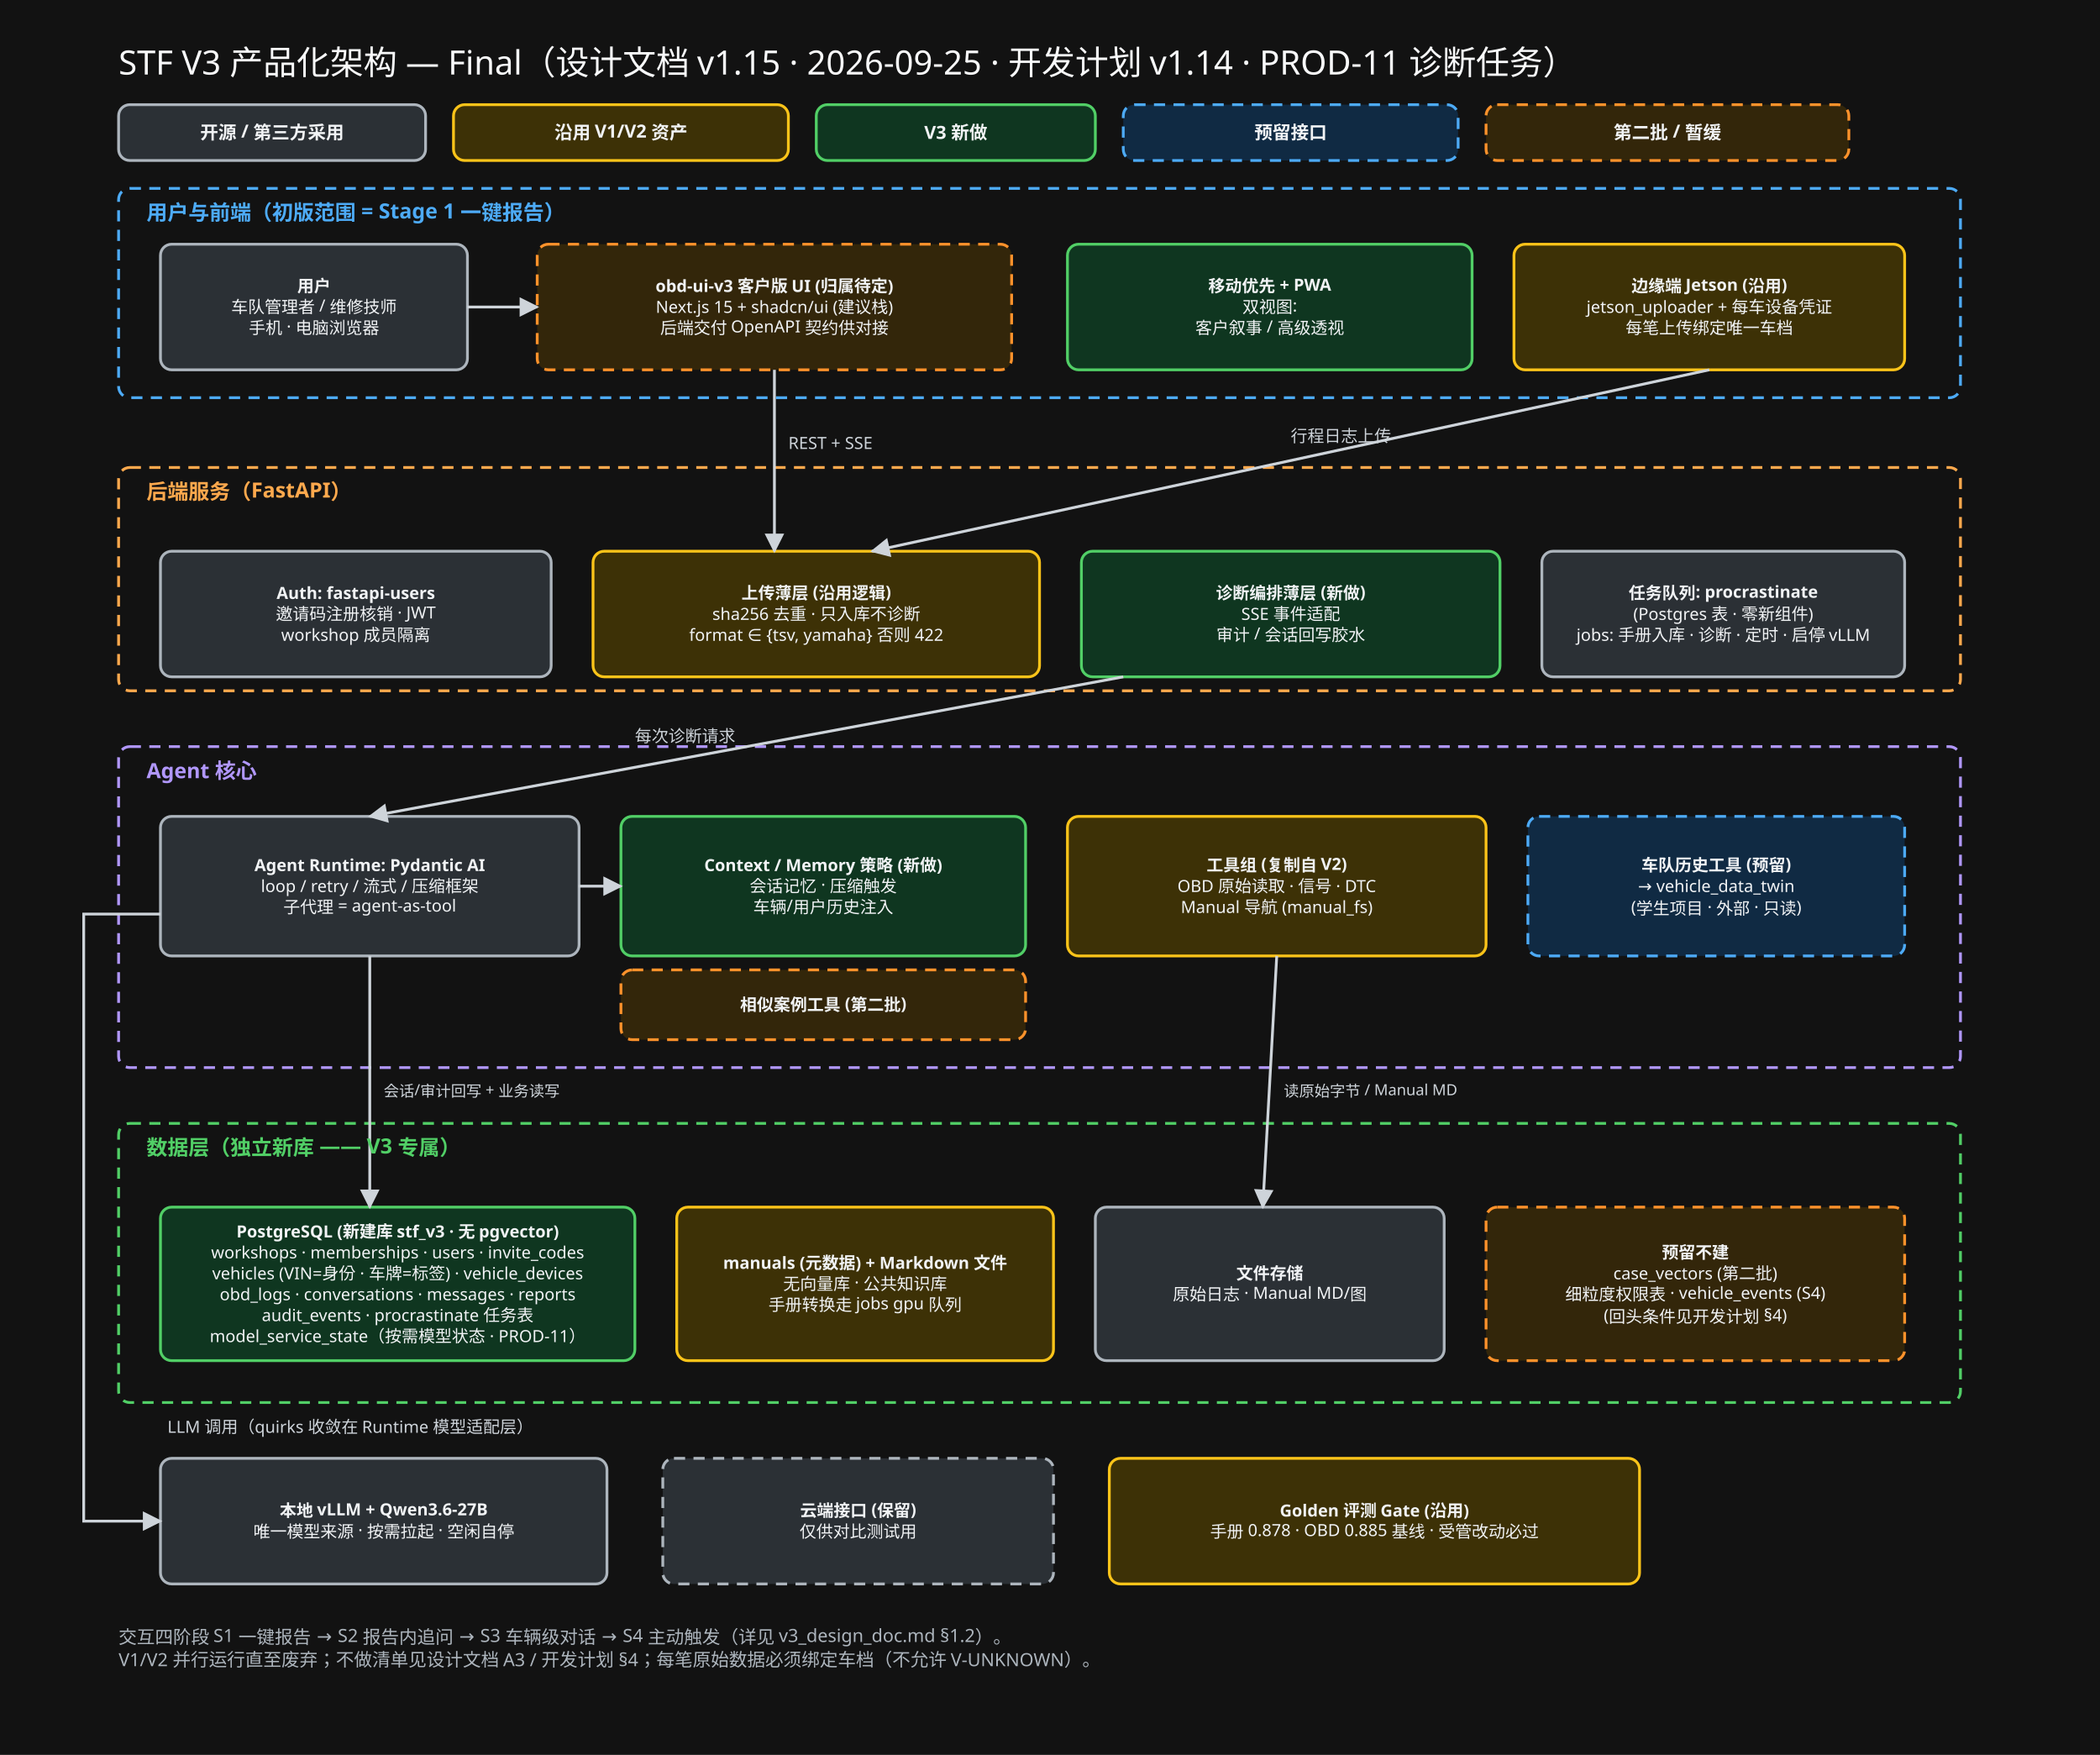
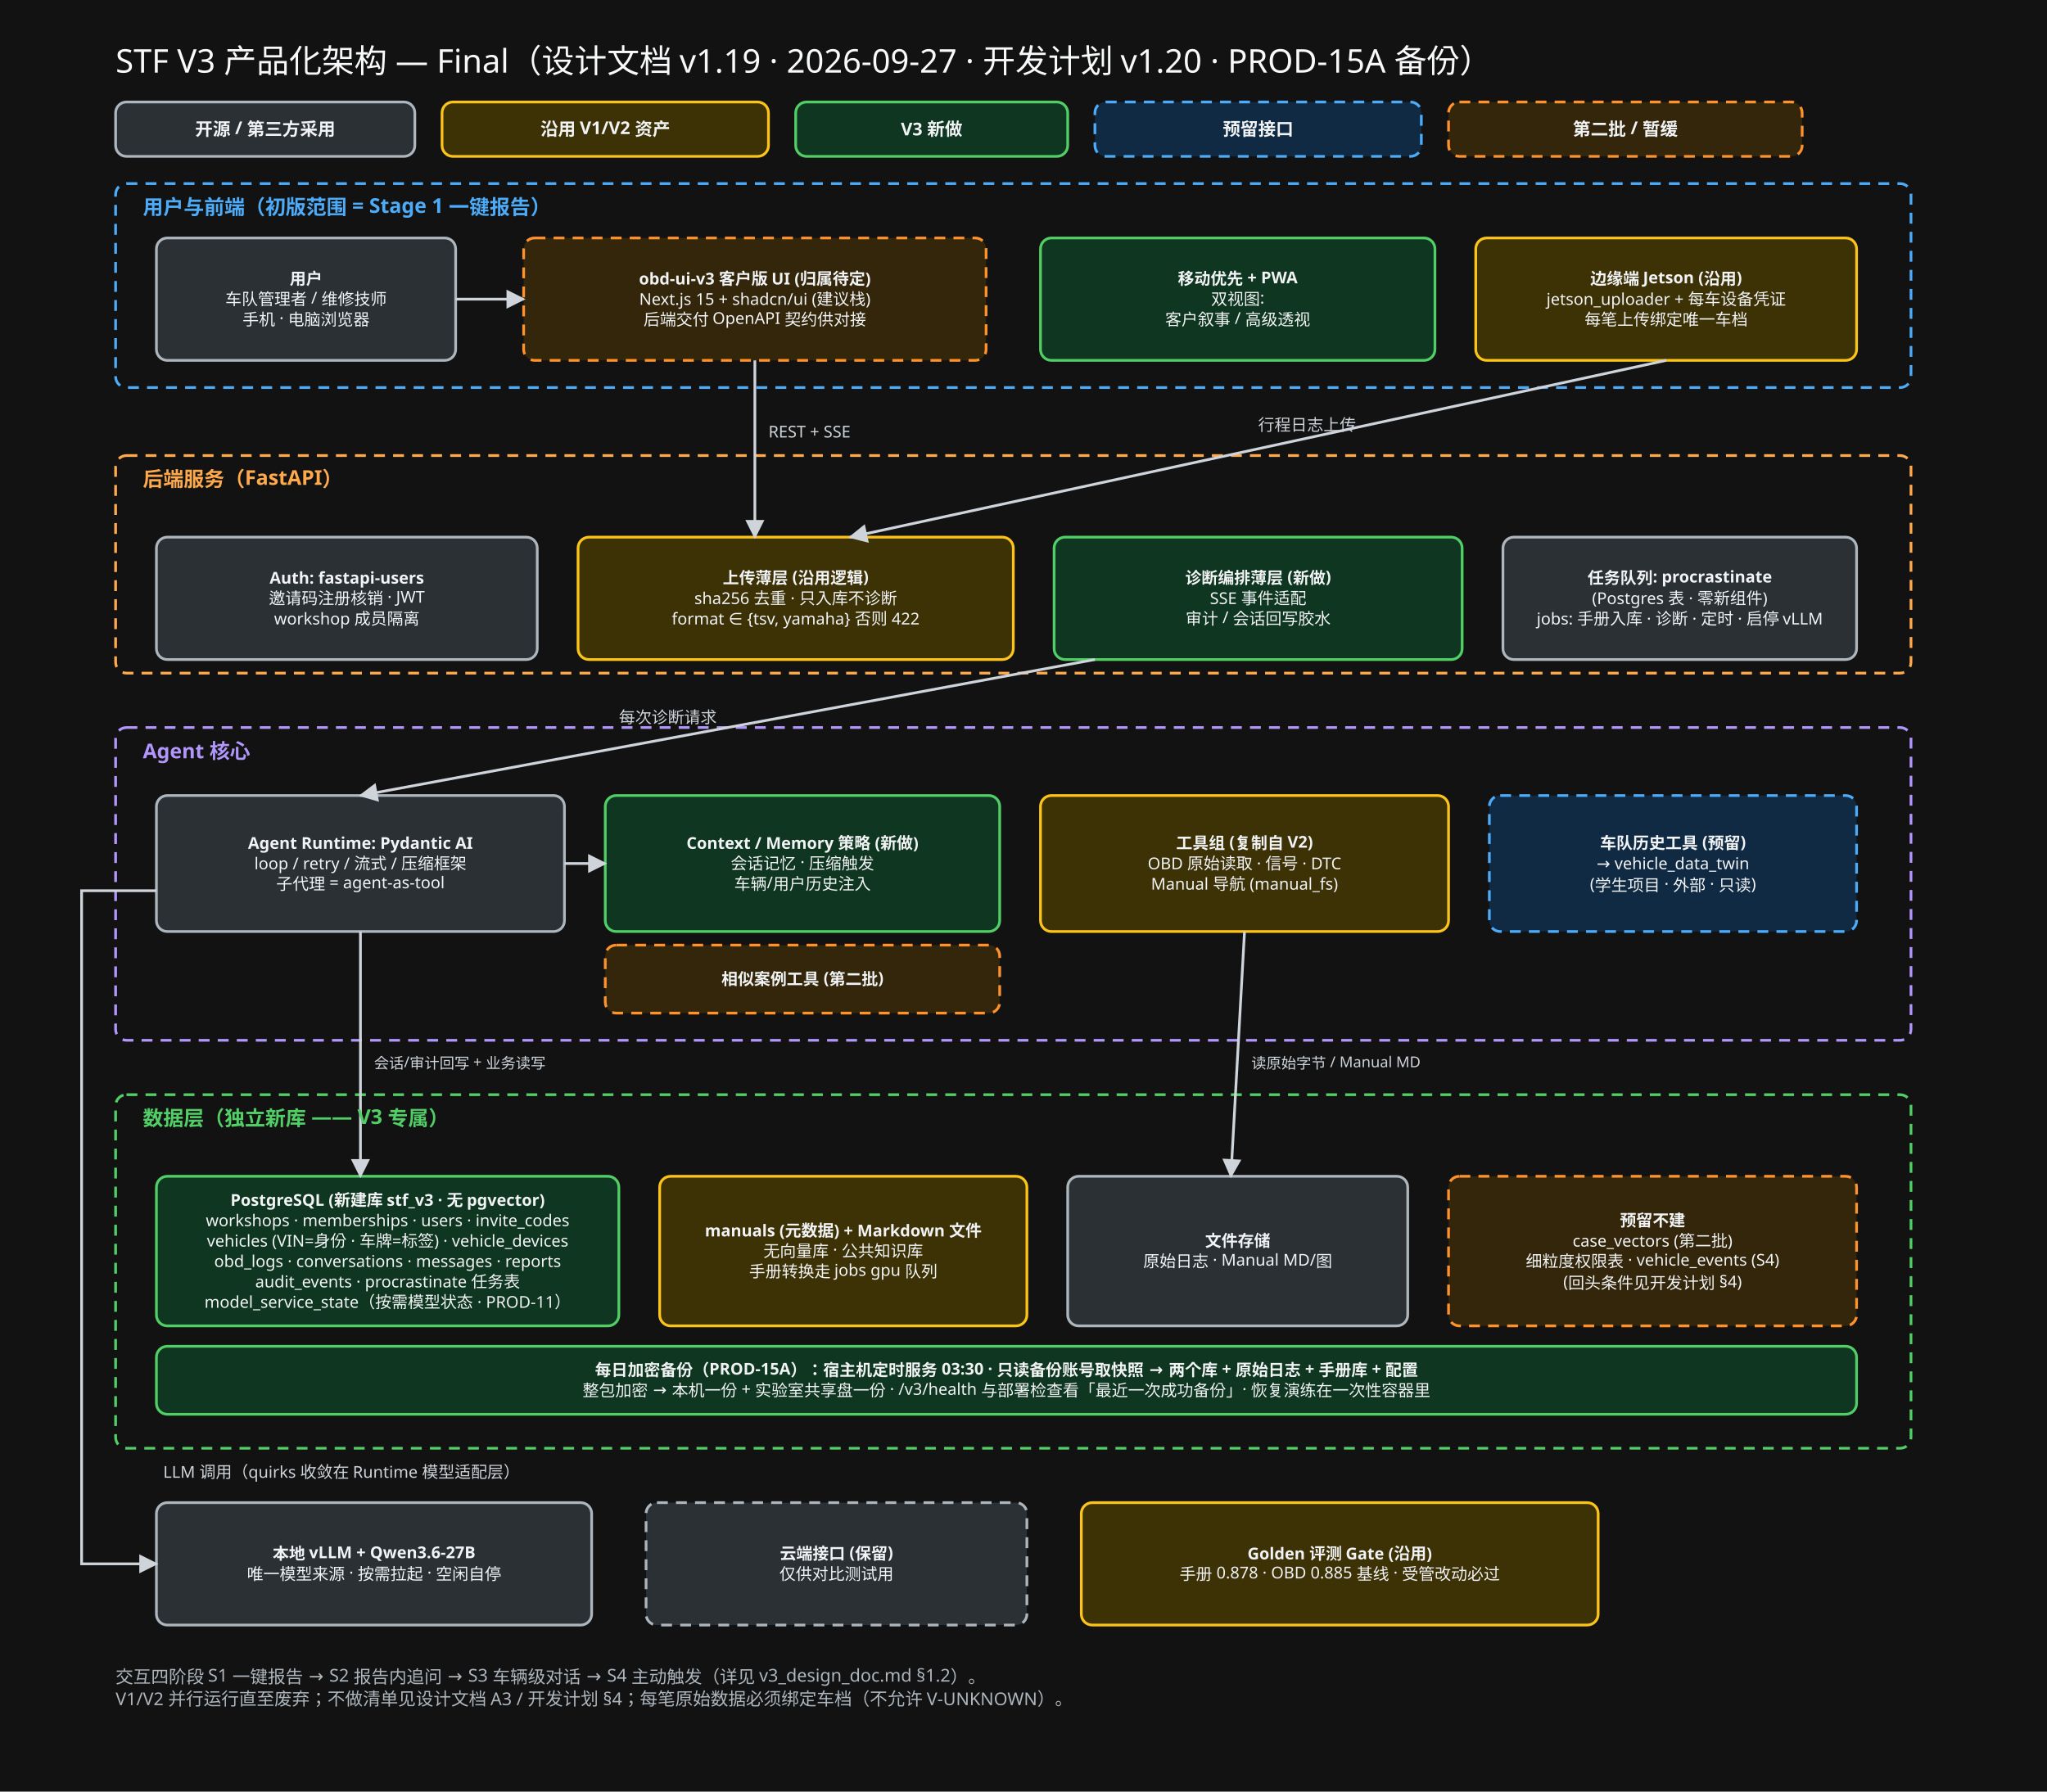
- <svg xmlns="http://www.w3.org/2000/svg" viewBox="-25 -75 1505 1257.5" font-family="Segoe UI, Microsoft YaHei, sans-serif">
+ <svg xmlns="http://www.w3.org/2000/svg" viewBox="-25 -75 1505 1317.5" font-family="Segoe UI, Microsoft YaHei, sans-serif">
  <defs>
    <marker id="ah" viewBox="0 0 10 10" refX="9" refY="5" markerWidth="7" markerHeight="7" orient="auto-start-reverse">
      <path d="M0,0 L10,5 L0,10 z" fill="#ced4da" />
    </marker>
  </defs>
-   <rect x="-25" y="-75" width="1505" height="1257.5" fill="#121212" />
+   <rect x="-25" y="-75" width="1505" height="1317.5" fill="#121212" />
  <rect x="60" y="0" width="220" height="40" rx="8" fill="#2b3035" stroke="#adb5bd" stroke-width="2" />
  <rect x="300" y="0" width="240" height="40" rx="8" fill="#3d3106" stroke="#fcc419" stroke-width="2" />
  <rect x="560" y="0" width="200" height="40" rx="8" fill="#0f3620" stroke="#51cf66" stroke-width="2" />
  <rect x="780" y="0" width="240" height="40" rx="8" fill="#102a43" stroke="#4dabf7" stroke-width="2" stroke-dasharray="8 6" />
  <rect x="1040" y="0" width="260" height="40" rx="8" fill="#33260a" stroke="#ff922b" stroke-width="2" stroke-dasharray="8 6" />
  <rect x="60" y="60" width="1320" height="150" rx="8" fill="transparent" stroke="#4dabf7" stroke-width="2" stroke-dasharray="8 6" />
  <rect x="90" y="100" width="220" height="90" rx="8" fill="#2b3035" stroke="#adb5bd" stroke-width="2" />
  <rect x="360" y="100" width="340" height="90" rx="8" fill="#33260a" stroke="#ff922b" stroke-width="2" stroke-dasharray="8 6" />
  <rect x="740" y="100" width="290" height="90" rx="8" fill="#0f3620" stroke="#51cf66" stroke-width="2" />
  <rect x="1060" y="100" width="280" height="90" rx="8" fill="#3d3106" stroke="#fcc419" stroke-width="2" />
  <rect x="60" y="260" width="1320" height="160" rx="8" fill="transparent" stroke="#ffa94d" stroke-width="2" stroke-dasharray="8 6" />
  <rect x="90" y="320" width="280" height="90" rx="8" fill="#2b3035" stroke="#adb5bd" stroke-width="2" />
  <rect x="400" y="320" width="320" height="90" rx="8" fill="#3d3106" stroke="#fcc419" stroke-width="2" />
  <rect x="750" y="320" width="300" height="90" rx="8" fill="#0f3620" stroke="#51cf66" stroke-width="2" />
  <rect x="1080" y="320" width="260" height="90" rx="8" fill="#2b3035" stroke="#adb5bd" stroke-width="2" />
  <rect x="60" y="460" width="1320" height="230" rx="8" fill="transparent" stroke="#b197fc" stroke-width="2" stroke-dasharray="8 6" />
  <rect x="90" y="510" width="300" height="100" rx="8" fill="#2b3035" stroke="#adb5bd" stroke-width="2" />
  <rect x="420" y="510" width="290" height="100" rx="8" fill="#0f3620" stroke="#51cf66" stroke-width="2" />
  <rect x="740" y="510" width="300" height="100" rx="8" fill="#3d3106" stroke="#fcc419" stroke-width="2" />
  <rect x="1070" y="510" width="270" height="100" rx="8" fill="#102a43" stroke="#4dabf7" stroke-width="2" stroke-dasharray="8 6" />
  <rect x="420" y="620" width="290" height="50" rx="8" fill="#33260a" stroke="#ff922b" stroke-width="2" stroke-dasharray="8 6" />
-   <rect x="60" y="730" width="1320" height="200" rx="8" fill="transparent" stroke="#51cf66" stroke-width="2" stroke-dasharray="8 6" />
+   <rect x="60" y="730" width="1320" height="260" rx="8" fill="transparent" stroke="#51cf66" stroke-width="2" stroke-dasharray="8 6" />
  <rect x="90" y="790" width="340" height="110" rx="8" fill="#0f3620" stroke="#51cf66" stroke-width="2" />
  <rect x="460" y="790" width="270" height="110" rx="8" fill="#3d3106" stroke="#fcc419" stroke-width="2" />
  <rect x="760" y="790" width="250" height="110" rx="8" fill="#2b3035" stroke="#adb5bd" stroke-width="2" />
  <rect x="1040" y="790" width="300" height="110" rx="8" fill="#33260a" stroke="#ff922b" stroke-width="2" stroke-dasharray="8 6" />
-   <rect x="90" y="970" width="320" height="90" rx="8" fill="#2b3035" stroke="#adb5bd" stroke-width="2" />
-   <rect x="450" y="970" width="280" height="90" rx="8" fill="#2b3035" stroke="#adb5bd" stroke-width="2" stroke-dasharray="8 6" />
-   <rect x="770" y="970" width="380" height="90" rx="8" fill="#3d3106" stroke="#fcc419" stroke-width="2" />
+   <rect x="90" y="915" width="1250" height="50" rx="8" fill="#0f3620" stroke="#51cf66" stroke-width="2" />
+   <rect x="90" y="1030" width="320" height="90" rx="8" fill="#2b3035" stroke="#adb5bd" stroke-width="2" />
+   <rect x="450" y="1030" width="280" height="90" rx="8" fill="#2b3035" stroke="#adb5bd" stroke-width="2" stroke-dasharray="8 6" />
+   <rect x="770" y="1030" width="380" height="90" rx="8" fill="#3d3106" stroke="#fcc419" stroke-width="2" />
  <polyline points="310,145 360,145" fill="none" stroke="#ced4da" stroke-width="2" marker-end="url(#ah)" />
  <polyline points="530,190 530,320" fill="none" stroke="#ced4da" stroke-width="2" marker-end="url(#ah)" />
  <polyline points="1200,190 600,320" fill="none" stroke="#ced4da" stroke-width="2" marker-end="url(#ah)" />
  <polyline points="780,410 240,510" fill="none" stroke="#ced4da" stroke-width="2" marker-end="url(#ah)" />
  <polyline points="390,560 420,560" fill="none" stroke="#ced4da" stroke-width="2" marker-end="url(#ah)" />
  <polyline points="240,610 240,790" fill="none" stroke="#ced4da" stroke-width="2" marker-end="url(#ah)" />
  <polyline points="890,610 880,790" fill="none" stroke="#ced4da" stroke-width="2" marker-end="url(#ah)" />
-   <polyline points="90,580 35,580 35,1015 90,1015" fill="none" stroke="#ced4da" stroke-width="2" marker-end="url(#ah)" />
-   <text x="60" y="-21.60" font-size="24" fill="#f8f9fa">STF V3 产品化架构 — Final（设计文档 v1.15 · 2026-09-25 · 开发计划 v1.14 · PROD-11 诊断任务）</text>
+   <polyline points="90,580 35,580 35,1075 90,1075" fill="none" stroke="#ced4da" stroke-width="2" marker-end="url(#ah)" />
+   <text x="60" y="-21.60" font-size="24" fill="#f8f9fa">STF V3 产品化架构 — Final（设计文档 v1.19 · 2026-09-27 · 开发计划 v1.20 · PROD-15A 备份）</text>
  <text x="170.0" y="24.55" text-anchor="middle" font-size="13" fill="#f1f3f5" font-weight="600">开源 / 第三方采用</text>
  <text x="420.0" y="24.55" text-anchor="middle" font-size="13" fill="#f1f3f5" font-weight="600">沿用 V1/V2 资产</text>
  <text x="660.0" y="24.55" text-anchor="middle" font-size="13" fill="#f1f3f5" font-weight="600">V3 新做</text>
  <text x="900.0" y="24.55" text-anchor="middle" font-size="13" fill="#f1f3f5" font-weight="600">预留接口</text>
  <text x="1170.0" y="24.55" text-anchor="middle" font-size="13" fill="#f1f3f5" font-weight="600">第二批 / 暂缓</text>
  <text x="80" y="82.62" font-size="15" fill="#4dabf7" font-weight="600">用户与前端（初版范围 = Stage 1 一键报告）</text>
  <text x="200.0" y="134.20" text-anchor="middle" font-size="12" fill="#f1f3f5" font-weight="600">用户</text>
  <text x="200.0" y="149.20" text-anchor="middle" font-size="12" fill="#f1f3f5">车队管理者 / 维修技师</text>
  <text x="200.0" y="164.20" text-anchor="middle" font-size="12" fill="#f1f3f5">手机 · 电脑浏览器</text>
  <text x="530.0" y="134.20" text-anchor="middle" font-size="12" fill="#f1f3f5" font-weight="600">obd-ui-v3 客户版 UI (归属待定)</text>
  <text x="530.0" y="149.20" text-anchor="middle" font-size="12" fill="#f1f3f5">Next.js 15 + shadcn/ui (建议栈)</text>
  <text x="530.0" y="164.20" text-anchor="middle" font-size="12" fill="#f1f3f5">后端交付 OpenAPI 契约供对接</text>
  <text x="885.0" y="134.20" text-anchor="middle" font-size="12" fill="#f1f3f5" font-weight="600">移动优先 + PWA</text>
  <text x="885.0" y="149.20" text-anchor="middle" font-size="12" fill="#f1f3f5">双视图:</text>
  <text x="885.0" y="164.20" text-anchor="middle" font-size="12" fill="#f1f3f5">客户叙事 / 高级透视</text>
  <text x="1200.0" y="134.20" text-anchor="middle" font-size="12" fill="#f1f3f5" font-weight="600">边缘端 Jetson (沿用)</text>
  <text x="1200.0" y="149.20" text-anchor="middle" font-size="12" fill="#f1f3f5">jetson_uploader + 每车设备凭证</text>
  <text x="1200.0" y="164.20" text-anchor="middle" font-size="12" fill="#f1f3f5">每笔上传绑定唯一车档</text>
  <text x="540" y="246.70" font-size="12" fill="#ced4da">REST + SSE</text>
  <text x="900" y="241.70" font-size="12" fill="#ced4da">行程日志上传</text>
  <text x="80" y="282.62" font-size="15" fill="#ffa94d" font-weight="600">后端服务（FastAPI）</text>
  <text x="230.0" y="354.20" text-anchor="middle" font-size="12" fill="#f1f3f5" font-weight="600">Auth: fastapi-users</text>
  <text x="230.0" y="369.20" text-anchor="middle" font-size="12" fill="#f1f3f5">邀请码注册核销 · JWT</text>
  <text x="230.0" y="384.20" text-anchor="middle" font-size="12" fill="#f1f3f5">workshop 成员隔离</text>
  <text x="560.0" y="354.20" text-anchor="middle" font-size="12" fill="#f1f3f5" font-weight="600">上传薄层 (沿用逻辑)</text>
  <text x="560.0" y="369.20" text-anchor="middle" font-size="12" fill="#f1f3f5">sha256 去重 · 只入库不诊断</text>
  <text x="560.0" y="384.20" text-anchor="middle" font-size="12" fill="#f1f3f5">format ∈ {tsv, yamaha} 否则 422</text>
  <text x="900.0" y="354.20" text-anchor="middle" font-size="12" fill="#f1f3f5" font-weight="600">诊断编排薄层 (新做)</text>
  <text x="900.0" y="369.20" text-anchor="middle" font-size="12" fill="#f1f3f5">SSE 事件适配</text>
  <text x="900.0" y="384.20" text-anchor="middle" font-size="12" fill="#f1f3f5">审计 / 会话回写胶水</text>
  <text x="1210.0" y="354.20" text-anchor="middle" font-size="12" fill="#f1f3f5" font-weight="600">任务队列: procrastinate</text>
  <text x="1210.0" y="369.20" text-anchor="middle" font-size="12" fill="#f1f3f5">(Postgres 表 · 零新组件)</text>
  <text x="1210.0" y="384.20" text-anchor="middle" font-size="12" fill="#f1f3f5">jobs: 手册入库 · 诊断 · 定时 · 启停 vLLM</text>
  <text x="430" y="456.70" font-size="12" fill="#ced4da">每次诊断请求</text>
  <text x="80" y="482.62" font-size="15" fill="#b197fc" font-weight="600">Agent 核心</text>
  <text x="240.0" y="549.20" text-anchor="middle" font-size="12" fill="#f1f3f5" font-weight="600">Agent Runtime: Pydantic AI</text>
  <text x="240.0" y="564.20" text-anchor="middle" font-size="12" fill="#f1f3f5">loop / retry / 流式 / 压缩框架</text>
  <text x="240.0" y="579.20" text-anchor="middle" font-size="12" fill="#f1f3f5">子代理 = agent-as-tool</text>
  <text x="565.0" y="549.20" text-anchor="middle" font-size="12" fill="#f1f3f5" font-weight="600">Context / Memory 策略 (新做)</text>
  <text x="565.0" y="564.20" text-anchor="middle" font-size="12" fill="#f1f3f5">会话记忆 · 压缩触发</text>
  <text x="565.0" y="579.20" text-anchor="middle" font-size="12" fill="#f1f3f5">车辆/用户历史注入</text>
  <text x="890.0" y="549.20" text-anchor="middle" font-size="12" fill="#f1f3f5" font-weight="600">工具组 (复制自 V2)</text>
  <text x="890.0" y="564.20" text-anchor="middle" font-size="12" fill="#f1f3f5">OBD 原始读取 · 信号 · DTC</text>
  <text x="890.0" y="579.20" text-anchor="middle" font-size="12" fill="#f1f3f5">Manual 导航 (manual_fs)</text>
  <text x="1205.0" y="549.20" text-anchor="middle" font-size="12" fill="#f1f3f5" font-weight="600">车队历史工具 (预留)</text>
  <text x="1205.0" y="564.20" text-anchor="middle" font-size="12" fill="#f1f3f5">→ vehicle_data_twin</text>
  <text x="1205.0" y="579.20" text-anchor="middle" font-size="12" fill="#f1f3f5">(学生项目 · 外部 · 只读)</text>
  <text x="565.0" y="649.20" text-anchor="middle" font-size="12" fill="#f1f3f5" font-weight="600">相似案例工具 (第二批)</text>
  <text x="80" y="752.62" font-size="15" fill="#51cf66" font-weight="600">数据层（独立新库 —— V3 专属）</text>
  <text x="260.0" y="811.70" text-anchor="middle" font-size="12" fill="#f1f3f5" font-weight="600">PostgreSQL (新建库 stf_v3 · 无 pgvector)</text>
  <text x="260.0" y="826.70" text-anchor="middle" font-size="12" fill="#f1f3f5">workshops · memberships · users · invite_codes</text>
  <text x="260.0" y="841.70" text-anchor="middle" font-size="12" fill="#f1f3f5">vehicles (VIN=身份 · 车牌=标签) · vehicle_devices</text>
  <text x="260.0" y="856.70" text-anchor="middle" font-size="12" fill="#f1f3f5">obd_logs · conversations · messages · reports</text>
  <text x="260.0" y="871.70" text-anchor="middle" font-size="12" fill="#f1f3f5">audit_events · procrastinate 任务表</text>
  <text x="260.0" y="886.70" text-anchor="middle" font-size="12" fill="#f1f3f5">model_service_state（按需模型状态 · PROD-11）</text>
  <text x="595.0" y="834.20" text-anchor="middle" font-size="12" fill="#f1f3f5" font-weight="600">manuals (元数据) + Markdown 文件</text>
  <text x="595.0" y="849.20" text-anchor="middle" font-size="12" fill="#f1f3f5">无向量库 · 公共知识库</text>
  <text x="595.0" y="864.20" text-anchor="middle" font-size="12" fill="#f1f3f5">手册转换走 jobs gpu 队列</text>
  <text x="885.0" y="841.70" text-anchor="middle" font-size="12" fill="#f1f3f5" font-weight="600">文件存储</text>
  <text x="885.0" y="856.70" text-anchor="middle" font-size="12" fill="#f1f3f5">原始日志 · Manual MD/图</text>
  <text x="1190.0" y="826.70" text-anchor="middle" font-size="12" fill="#f1f3f5" font-weight="600">预留不建</text>
  <text x="1190.0" y="841.70" text-anchor="middle" font-size="12" fill="#f1f3f5">case_vectors (第二批)</text>
  <text x="1190.0" y="856.70" text-anchor="middle" font-size="12" fill="#f1f3f5">细粒度权限表 · vehicle_events (S4)</text>
  <text x="1190.0" y="871.70" text-anchor="middle" font-size="12" fill="#f1f3f5">(回头条件见开发计划 §4)</text>
+   <text x="715.0" y="936.70" text-anchor="middle" font-size="12" fill="#f1f3f5" font-weight="600">每日加密备份（PROD-15A）：宿主机定时服务 03:30 · 只读备份账号取快照 → 两个库 + 原始日志 + 手册库 + 配置</text>
+   <text x="715.0" y="951.70" text-anchor="middle" font-size="12" fill="#f1f3f5">整包加密 → 本机一份 + 实验室共享盘一份 · /v3/health 与部署检查看「最近一次成功备份」· 恢复演练在一次性容器里</text>
  <text x="250" y="710.73" font-size="11" fill="#ced4da">会话/审计回写 + 业务读写</text>
  <text x="895" y="710.73" font-size="11" fill="#ced4da">读原始字节 / Manual MD</text>
-   <text x="250.0" y="1011.70" text-anchor="middle" font-size="12" fill="#f1f3f5" font-weight="600">本地 vLLM + Qwen3.6-27B</text>
-   <text x="250.0" y="1026.70" text-anchor="middle" font-size="12" fill="#f1f3f5">唯一模型来源 · 按需拉起 · 空闲自停</text>
-   <text x="590.0" y="1011.70" text-anchor="middle" font-size="12" fill="#f1f3f5" font-weight="600">云端接口 (保留)</text>
-   <text x="590.0" y="1026.70" text-anchor="middle" font-size="12" fill="#f1f3f5">仅供对比测试用</text>
-   <text x="960.0" y="1011.70" text-anchor="middle" font-size="12" fill="#f1f3f5" font-weight="600">Golden 评测 Gate (沿用)</text>
-   <text x="960.0" y="1026.70" text-anchor="middle" font-size="12" fill="#f1f3f5">手册 0.878 · OBD 0.885 基线 · 受管改动必过</text>
-   <text x="95" y="951.70" font-size="12" fill="#ced4da">LLM 调用（quirks 收敛在 Runtime 模型适配层）</text>
-   <text x="60" y="1102.67" font-size="13" fill="#adb5bd">交互四阶段 S1 一键报告 → S2 报告内追问 → S3 车辆级对话 → S4 主动触发（详见 v3_design_doc.md §1.2）。</text>
-   <text x="60" y="1118.92" font-size="13" fill="#adb5bd">V1/V2 并行运行直至废弃；不做清单见设计文档 A3 / 开发计划 §4；每笔原始数据必须绑定车档（不允许 V-UNKNOWN）。</text>
+   <text x="250.0" y="1071.70" text-anchor="middle" font-size="12" fill="#f1f3f5" font-weight="600">本地 vLLM + Qwen3.6-27B</text>
+   <text x="250.0" y="1086.70" text-anchor="middle" font-size="12" fill="#f1f3f5">唯一模型来源 · 按需拉起 · 空闲自停</text>
+   <text x="590.0" y="1071.70" text-anchor="middle" font-size="12" fill="#f1f3f5" font-weight="600">云端接口 (保留)</text>
+   <text x="590.0" y="1086.70" text-anchor="middle" font-size="12" fill="#f1f3f5">仅供对比测试用</text>
+   <text x="960.0" y="1071.70" text-anchor="middle" font-size="12" fill="#f1f3f5" font-weight="600">Golden 评测 Gate (沿用)</text>
+   <text x="960.0" y="1086.70" text-anchor="middle" font-size="12" fill="#f1f3f5">手册 0.878 · OBD 0.885 基线 · 受管改动必过</text>
+   <text x="95" y="1011.70" font-size="12" fill="#ced4da">LLM 调用（quirks 收敛在 Runtime 模型适配层）</text>
+   <text x="60" y="1162.67" font-size="13" fill="#adb5bd">交互四阶段 S1 一键报告 → S2 报告内追问 → S3 车辆级对话 → S4 主动触发（详见 v3_design_doc.md §1.2）。</text>
+   <text x="60" y="1178.92" font-size="13" fill="#adb5bd">V1/V2 并行运行直至废弃；不做清单见设计文档 A3 / 开发计划 §4；每笔原始数据必须绑定车档（不允许 V-UNKNOWN）。</text>
</svg>
